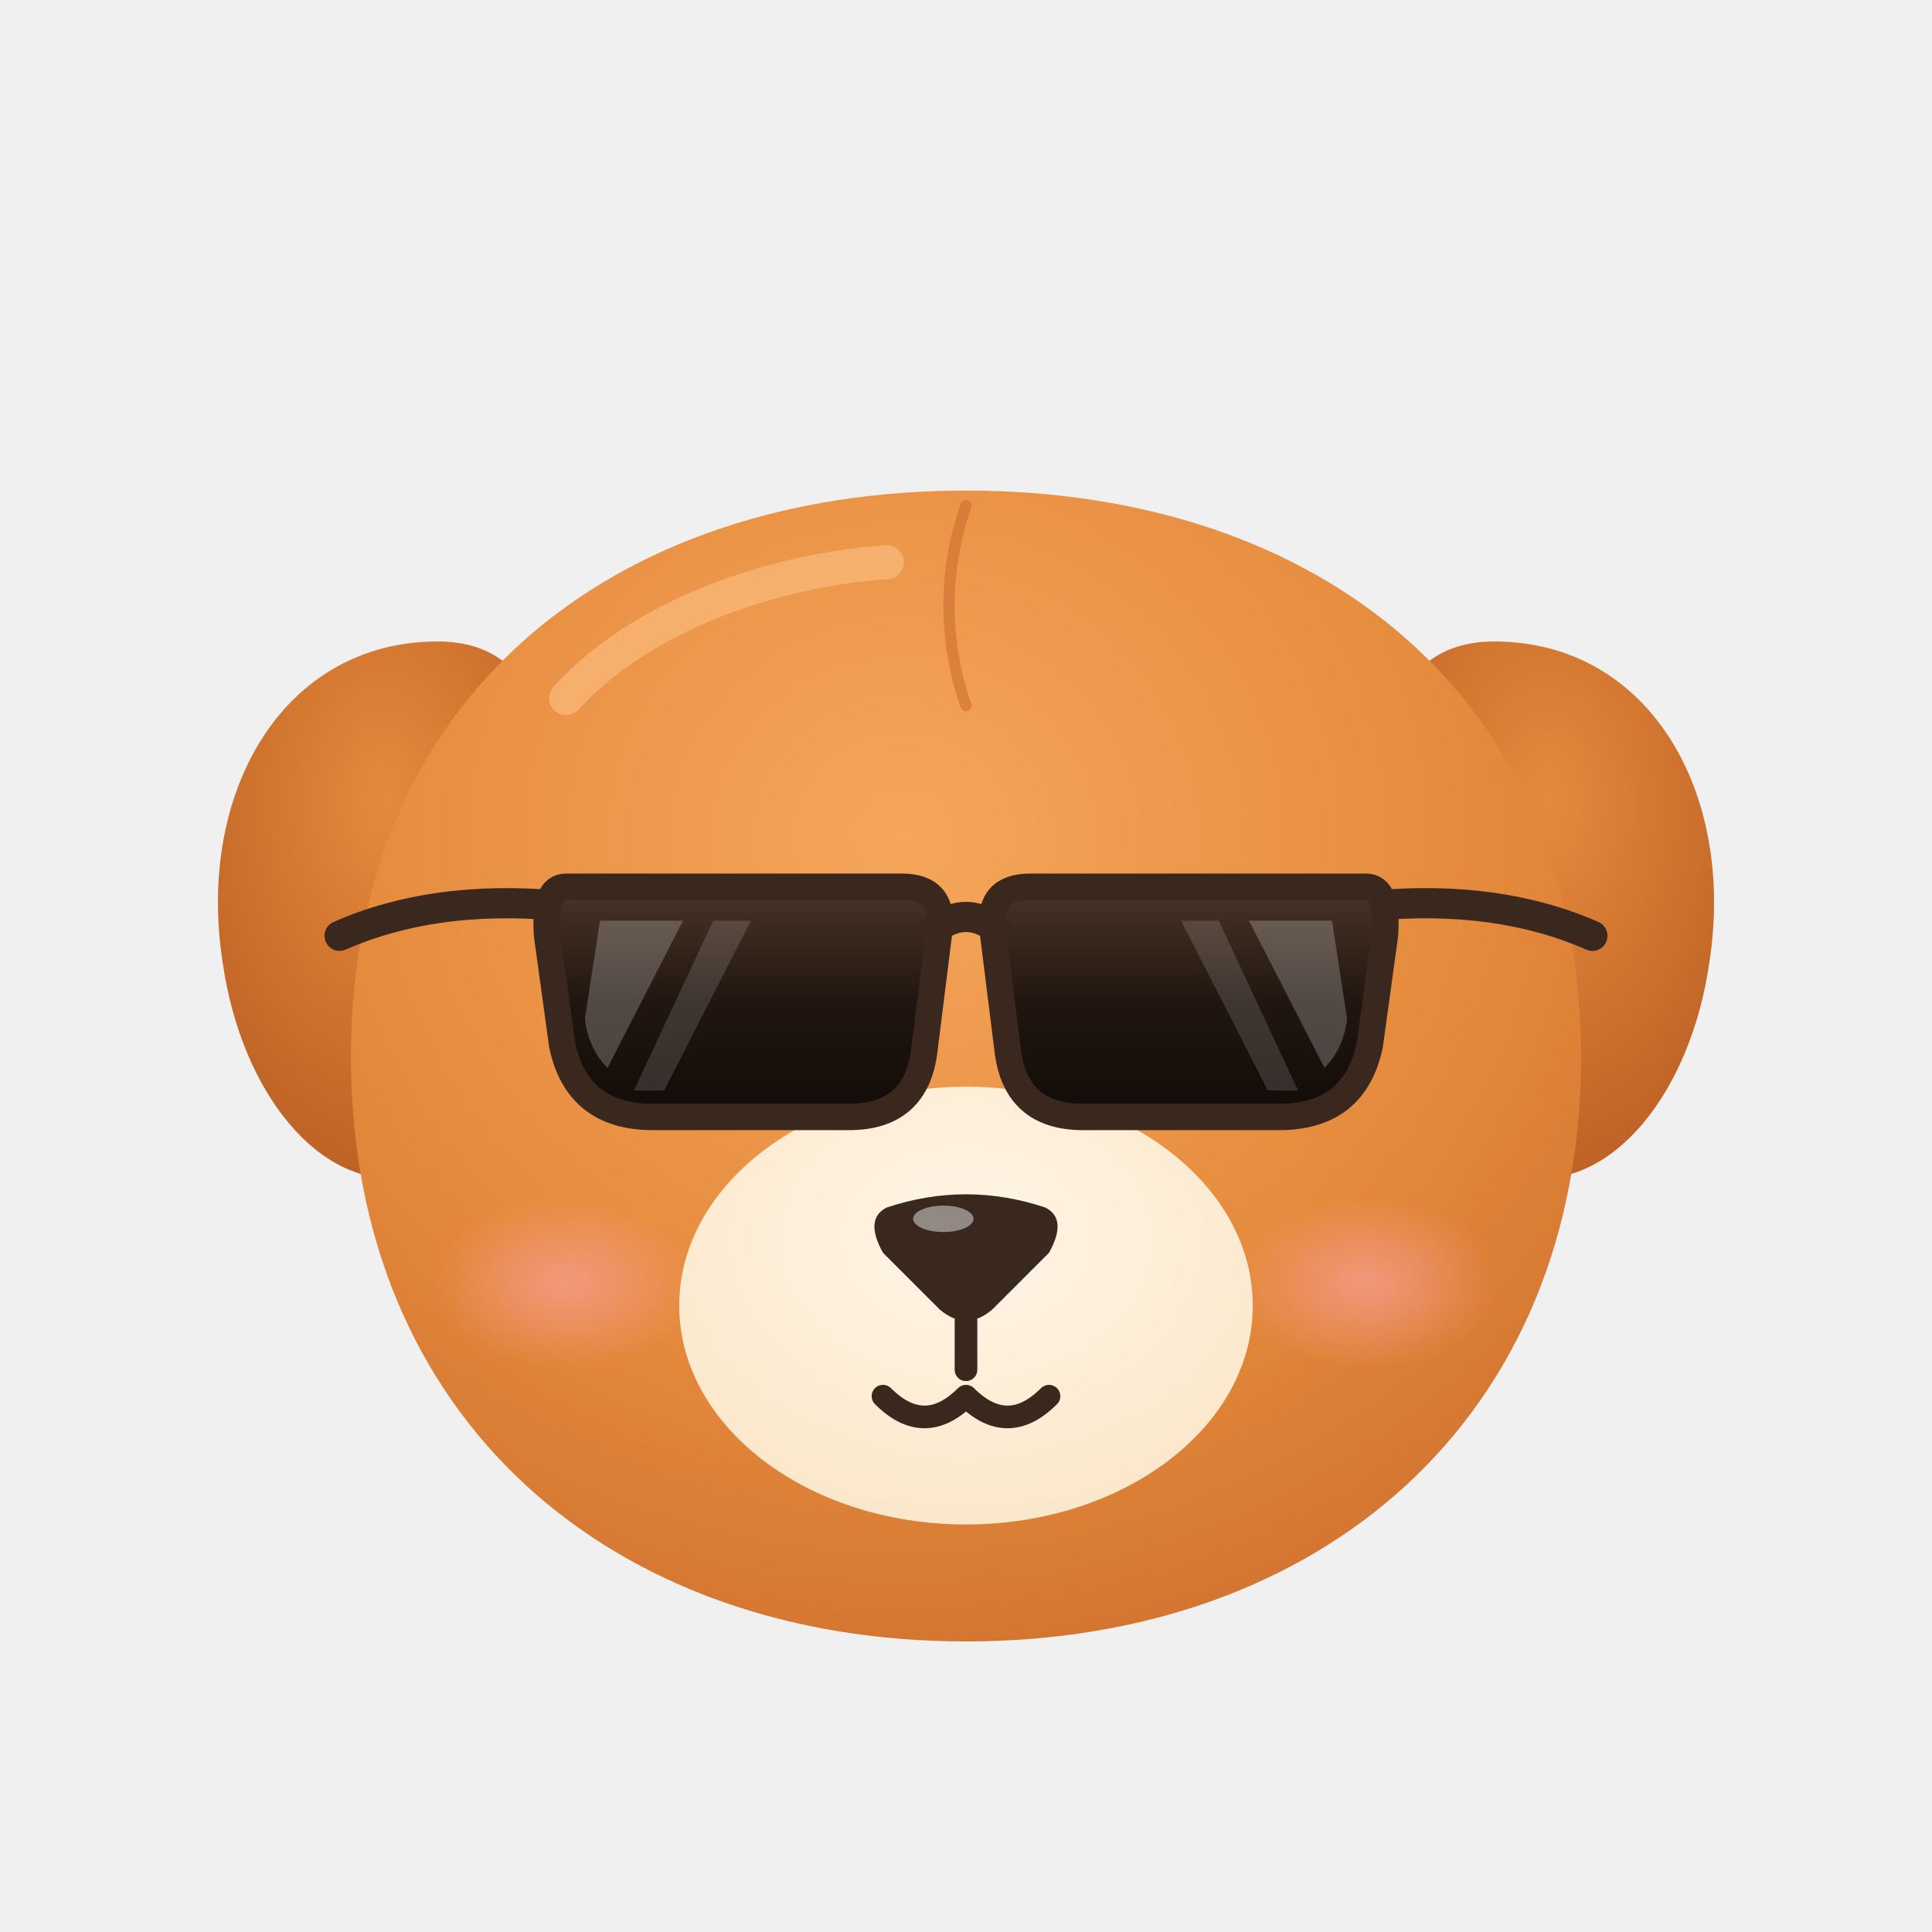
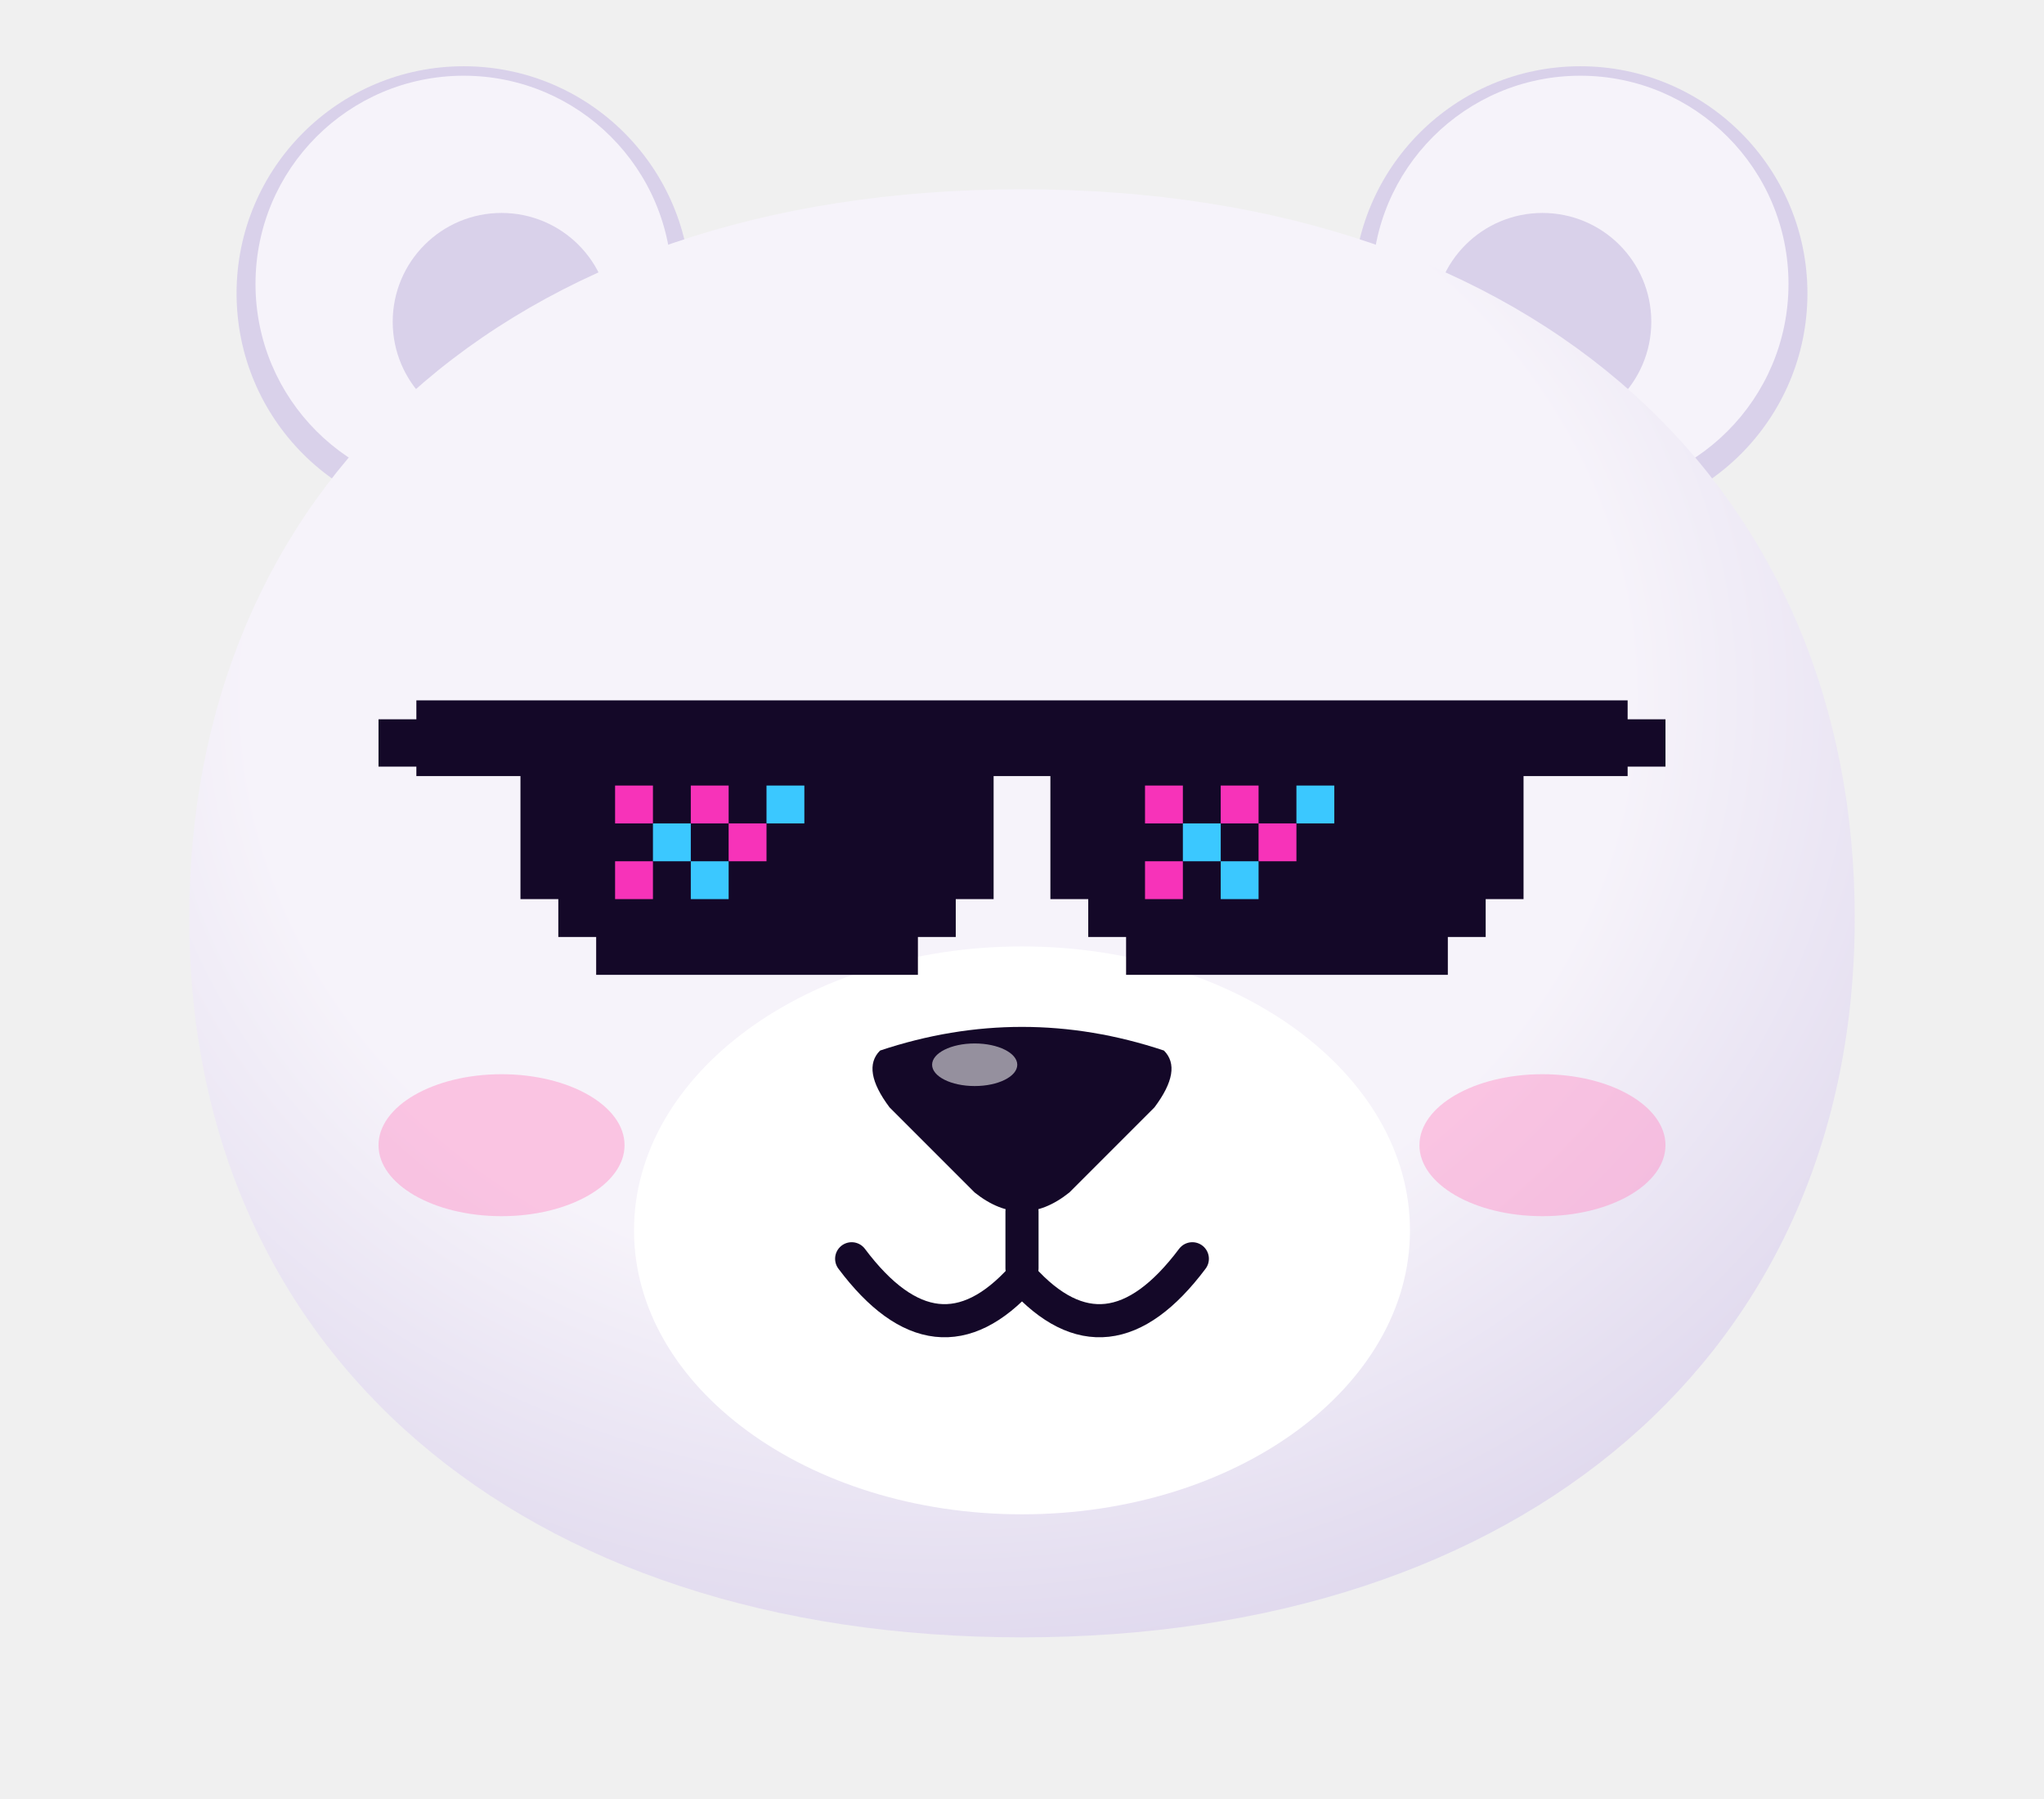
- <svg xmlns="http://www.w3.org/2000/svg" viewBox="0 0 1024 1024">
-   <defs>
-     <radialGradient id="fur" cx=".45" cy=".3" r=".85">
-       <stop offset="0" stop-color="#F5A65B" />
-       <stop offset=".55" stop-color="#E58A3C" />
-       <stop offset="1" stop-color="#C96A2B" />
-     </radialGradient>
-     <radialGradient id="ear" cx=".5" cy=".3" r=".8">
-       <stop offset="0" stop-color="#E58A3C" />
-       <stop offset="1" stop-color="#B85C22" />
-     </radialGradient>
-     <radialGradient id="cream" cx=".5" cy=".35" r=".7">
-       <stop offset="0" stop-color="#FFF6E6" />
-       <stop offset="1" stop-color="#FBE6C8" />
-     </radialGradient>
-     <linearGradient id="lens" x1="0" y1="0" x2="0" y2="1">
-       <stop offset="0" stop-color="#4A3528" />
-       <stop offset=".5" stop-color="#21160F" />
-       <stop offset="1" stop-color="#120B07" />
-     </linearGradient>
-     <linearGradient id="hny" x1="0" y1="0" x2="0" y2="1">
-       <stop offset="0" stop-color="#FFD27A" />
-       <stop offset="1" stop-color="#E39A2A" />
-     </linearGradient>
-     <radialGradient id="blush" cx=".5" cy=".5" r=".5">
-       <stop offset="0" stop-color="#F49A84" stop-opacity=".9" />
-       <stop offset="1" stop-color="#F49A84" stop-opacity="0" />
-     </radialGradient>
-   </defs>
-   <g transform="translate(0 40) scale(1)">
-     <path d="M232 300C150 300 104 380 118 470C128 540 170 590 214 584C262 578 280 500 290 430C298 360 290 300 232 300Z" fill="url(#ear)" />
-     <path d="M792 300C874 300 920 380 906 470C896 540 854 590 810 584C762 578 744 500 734 430C726 360 734 300 792 300Z" fill="url(#ear)" />
-     <path d="M512 220C700 220 838 330 838 520C838 712 700 830 512 830C324 830 186 712 186 520C186 330 324 220 512 220Z" fill="url(#fur)" />
-     <path d="M512 228C500 262 500 300 512 334" fill="none" stroke="#C96A2B" stroke-width="6" stroke-linecap="round" opacity=".55" />
-     <path d="M300 330C340 286 410 262 470 258" fill="none" stroke="#FFC48A" stroke-width="18" stroke-linecap="round" opacity=".55" />
-     <ellipse cx="300" cy="640" rx="70" ry="46" fill="url(#blush)" />
-     <ellipse cx="724" cy="640" rx="70" ry="46" fill="url(#blush)" />
-     <ellipse cx="512" cy="652" rx="152" ry="116" fill="url(#cream)" />
-     <path d="M470 600Q512 586 554 600Q566 606 556 624L526 654Q512 666 498 654L468 624Q458 606 470 600Z" fill="#3A281F" />
-     <ellipse cx="500" cy="606" rx="16" ry="7" fill="#fff" opacity=".45" />
-     <path d="M512 660V686M468 700Q490 722 512 700Q534 722 556 700" fill="none" stroke="#3A281F" stroke-width="12" stroke-linecap="round" stroke-linejoin="round" />
-     <g transform="rotate(0 512 486)">
-       <path d="M180 456Q230 434 296 440" fill="none" stroke="#3A281F" stroke-width="16" stroke-linecap="round" />
-       <path d="M844 456Q794 434 728 440" fill="none" stroke="#3A281F" stroke-width="16" stroke-linecap="round" />
-       <g>
-         <path d="M300 430H478Q500 430 498 452L490 516Q486 552 450 552H346Q306 552 298 514L290 456Q288 430 300 430Z" fill="url(#lens)" stroke="#3A281F" stroke-width="14" stroke-linejoin="round" />
-         <path d="M318 448L362 448L322 526Q312 516 310 500Z" fill="#fff" opacity=".22" />
-         <path d="M378 448L398 448L352 538L336 538Z" fill="#fff" opacity=".14" />
-       </g>
-       <g transform="translate(1024 0) scale(-1 1)">
-         <path d="M300 430H478Q500 430 498 452L490 516Q486 552 450 552H346Q306 552 298 514L290 456Q288 430 300 430Z" fill="url(#lens)" stroke="#3A281F" stroke-width="14" stroke-linejoin="round" />
-         <path d="M318 448L362 448L322 526Q312 516 310 500Z" fill="#fff" opacity=".22" />
-         <path d="M378 448L398 448L352 538L336 538Z" fill="#fff" opacity=".14" />
-       </g>
-       <path d="M496 452Q512 440 528 452" fill="none" stroke="#3A281F" stroke-width="16" stroke-linecap="round" />
-     </g>
+ <svg xmlns="http://www.w3.org/2000/svg" viewBox="40 70 432 380">
+   <g transform="translate(0 -8)">
+     <circle cx="138" cy="140" r="48" fill="#D9D1EA" />
+     <circle cx="138" cy="138" r="44" fill="#F6F3FA" />
+     <circle cx="146" cy="146" r="23" fill="#D9D1EA" />
+     <circle cx="374" cy="140" r="48" fill="#D9D1EA" />
+     <circle cx="374" cy="138" r="44" fill="#F6F3FA" />
+     <circle cx="366" cy="146" r="23" fill="#D9D1EA" />
+     <defs>
+       <radialGradient id="mcoolhg" cx=".45" cy=".35" r=".75">
+         <stop offset=".55" stop-color="#F6F3FA" />
+         <stop offset="1" stop-color="#D9D1EA" />
+       </radialGradient>
+     </defs>
+     <path d="M256 118 C366 118 432 182 432 272 C432 364 362 424 256 424 C150 424 80 364 80 272 C80 182 146 118 256 118 Z" fill="url(#mcoolhg)" />
+     <ellipse cx="256" cy="338" rx="82" ry="60" fill="#FFFFFF" />
+     <ellipse cx="146" cy="320" rx="26" ry="15" fill="#FF8CC6" opacity=".45" />
+     <ellipse cx="366" cy="320" rx="26" ry="15" fill="#FF8CC6" opacity=".45" />
+     <rect x="128" y="226" width="256" height="16" fill="#140828" />
+     <rect x="120" y="230" width="10" height="10" fill="#140828" />
+     <rect x="382" y="230" width="10" height="10" fill="#140828" />
+     <path d="M150,236 L250,236 L250,268 L242,268 L242,276 L234,276 L234,284 L166,284 L166,276 L158,276 L158,268 L150,268 Z" fill="#140828" />
+     <rect x="170" y="244" width="8" height="8" fill="#F733B9" />
+     <rect x="178" y="252" width="8" height="8" fill="#3BC8FF" />
+     <rect x="186" y="244" width="8" height="8" fill="#F733B9" />
+     <rect x="194" y="252" width="8" height="8" fill="#F733B9" />
+     <rect x="186" y="260" width="8" height="8" fill="#3BC8FF" />
+     <rect x="202" y="244" width="8" height="8" fill="#3BC8FF" />
+     <rect x="170" y="260" width="8" height="8" fill="#F733B9" />
+     <path d="M262,236 L362,236 L362,268 L354,268 L354,276 L346,276 L346,284 L278,284 L278,276 L270,276 L270,268 L262,268 Z" fill="#140828" />
+     <rect x="282" y="244" width="8" height="8" fill="#F733B9" />
+     <rect x="290" y="252" width="8" height="8" fill="#3BC8FF" />
+     <rect x="298" y="244" width="8" height="8" fill="#F733B9" />
+     <rect x="306" y="252" width="8" height="8" fill="#F733B9" />
+     <rect x="298" y="260" width="8" height="8" fill="#3BC8FF" />
+     <rect x="314" y="244" width="8" height="8" fill="#3BC8FF" />
+     <rect x="282" y="260" width="8" height="8" fill="#F733B9" />
+     <path d="M226 300 Q256 290 286 300 Q290 304 284 312 L266 330 Q256 338 246 330 L228 312 Q222 304 226 300 Z" fill="#140828" />
+     <ellipse cx="246" cy="303" rx="9" ry="4.5" fill="#fff" opacity=".55" />
+     <path d="M256 334 V346" stroke="#140828" stroke-width="7" stroke-linecap="round" />
+     <path d="M220 344 Q238 368 256 348 Q274 368 292 344" fill="none" stroke="#140828" stroke-width="7" stroke-linecap="round" stroke-linejoin="round" />
  </g>
</svg>
